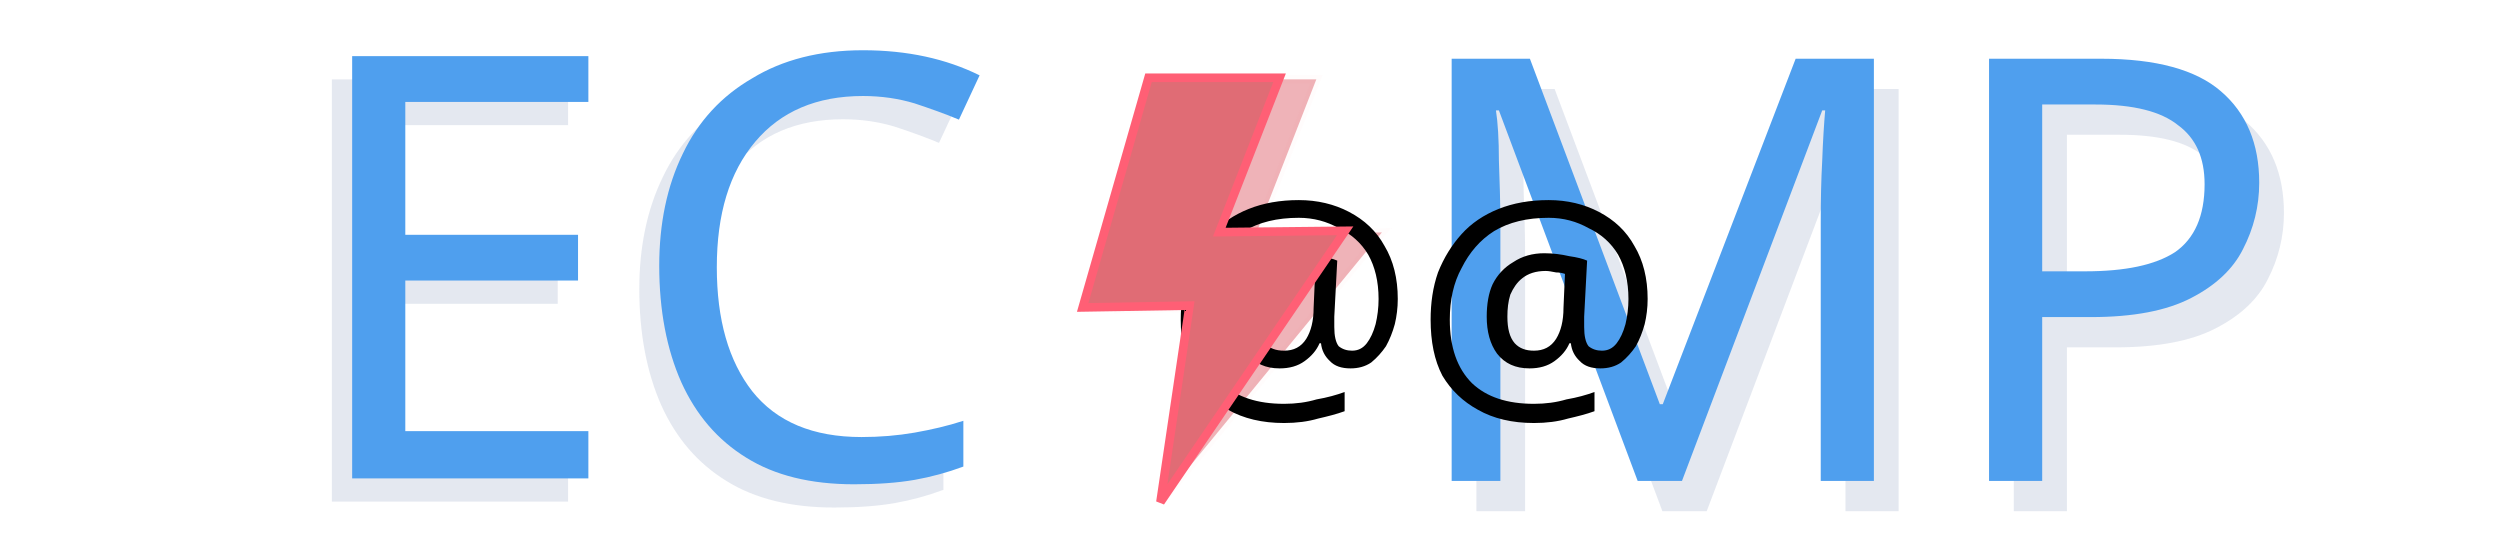
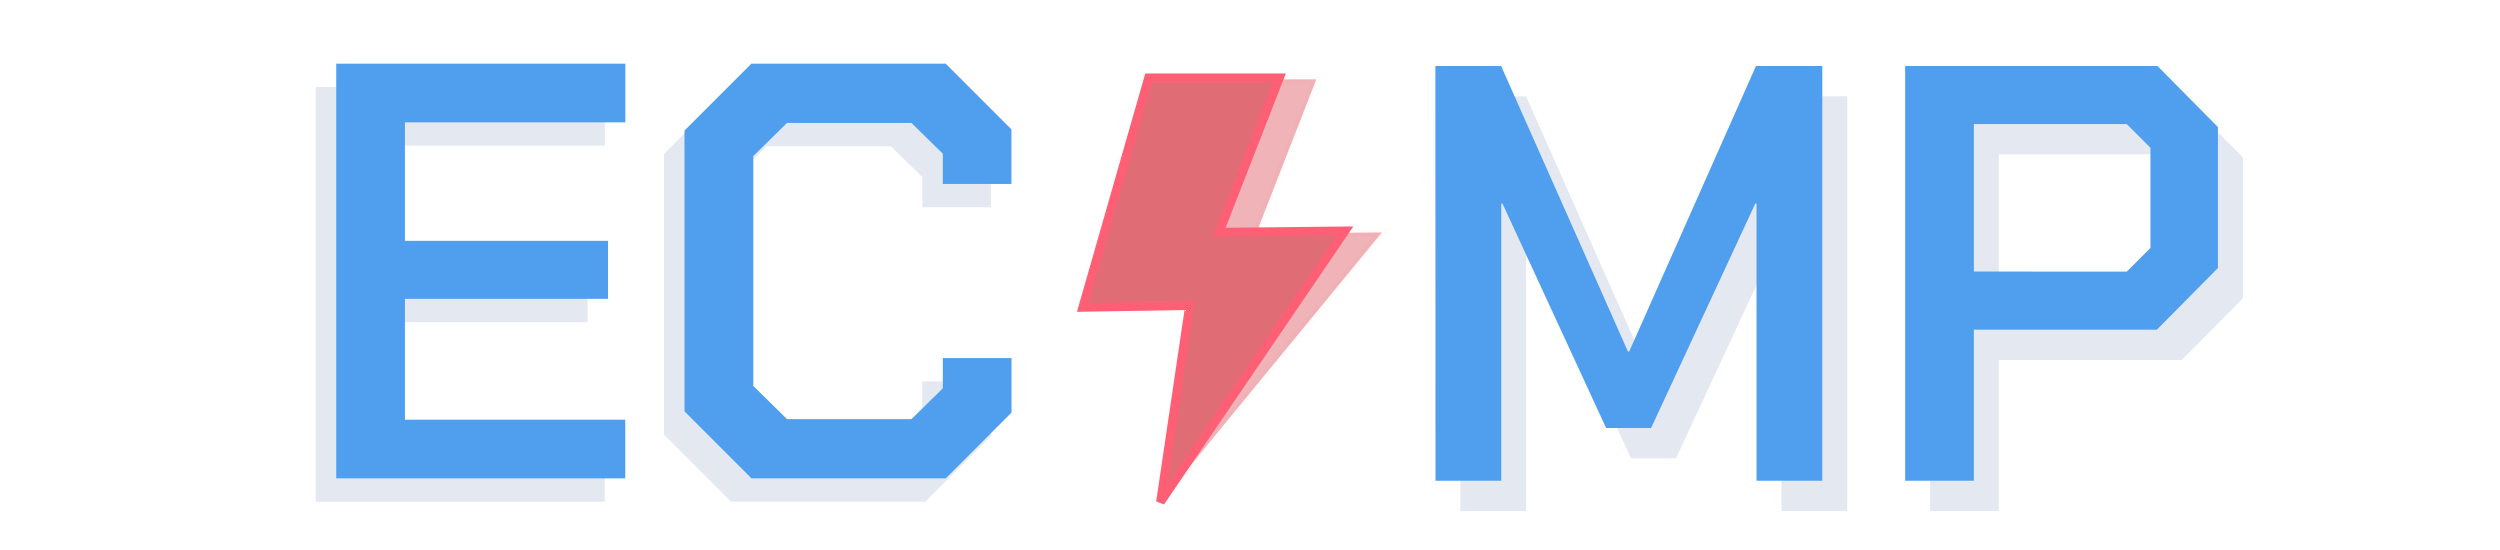
<svg xmlns="http://www.w3.org/2000/svg" id="svg8" version="1.1" viewBox="0 0 26.458 5.821" height="22" width="100">
  <defs id="defs2" />
  <g transform="translate(0,-291.1792)" id="layer1">
    <path id="path162-3" d="m 12.544,292.019 h 1.387 l -0.638,1.634 1.332,-0.014 -2.344,2.854 0.698,-2.062 -1.131,0.019 z" style="fill:#e06c75;fill-opacity:0.512;stroke:#ff5f75;stroke-width:0.091px;stroke-linecap:butt;stroke-linejoin:miter;stroke-opacity:0.016" />
-     <flowRoot transform="matrix(0.2776847,0,0,0.2776847,2.25308,214.1329)" style="font-style:normal;font-variant:normal;font-weight:normal;font-stretch:normal;font-size:40px;line-height:1.25;font-family:'Chakra Petch';-inkscape-font-specification:'Chakra Petch';letter-spacing:0px;word-spacing:0px;fill:#000000;fill-opacity:1;stroke:none" id="flowRoot26" xml:space="preserve">
-       <flowRegion style="font-style:normal;font-variant:normal;font-weight:normal;font-stretch:normal;font-family:'Chakra Petch';-inkscape-font-specification:'Chakra Petch'" id="flowRegion28">
-         <rect style="font-style:normal;font-variant:normal;font-weight:normal;font-stretch:normal;font-family:'Chakra Petch';-inkscape-font-specification:'Chakra Petch'" y="0.023" x="0" height="70.211" width="300.203" id="rect30" />
-       </flowRegion>
-       <flowPara id="flowPara32" />
-     </flowRoot>
-     <text id="text36" y="295.56" x="4.327" style="font-style:normal;font-weight:normal;font-size:2.939px;line-height:1.25;font-family:sans-serif;letter-spacing:0px;word-spacing:0px;fill:#000000;fill-opacity:1;stroke:none;stroke-width:0.073" xml:space="preserve">
-       <tspan style="stroke-width:0.073" y="298.16" x="4.327" id="tspan34" />
-     </text>
-     <text id="text40" y="295.526" x="3.933" style="font-style:normal;font-weight:normal;font-size:2.939px;line-height:1.25;font-family:sans-serif;letter-spacing:0px;word-spacing:0px;fill:#000000;fill-opacity:1;stroke:none;stroke-width:0.073" xml:space="preserve">
-       <tspan style="stroke-width:0.073" y="298.126" x="3.933" id="tspan38" />
-     </text>
-     <text id="text48" y="296.489" x="2.902" style="font-style:normal;font-weight:normal;font-size:6.27px;line-height:1.25;font-family:sans-serif;letter-spacing:0px;word-spacing:0px;fill:#dce1ec;fill-opacity:0.784;stroke:none;stroke-width:0.073" xml:space="preserve">
-       <tspan style="font-style:normal;font-variant:normal;font-weight:normal;font-stretch:normal;font-size:6.27px;font-family:'Chakra Petch SemiBold';-inkscape-font-specification:'Chakra Petch SemiBold, ';fill:#dce1ec;fill-opacity:0.784;stroke-width:0.073" y="296.489" x="2.902" id="tspan46">EC</tspan>
-     </text>
-     <text id="text48-3" y="296.242" x="3.119" style="font-style:normal;font-weight:normal;font-size:6.27px;line-height:1.25;font-family:sans-serif;letter-spacing:0px;word-spacing:0px;fill:#4f9fee;fill-opacity:1;stroke:none;stroke-width:0.073" xml:space="preserve">
-       <tspan style="font-style:normal;font-variant:normal;font-weight:normal;font-stretch:normal;font-size:6.27px;font-family:'Chakra Petch SemiBold';-inkscape-font-specification:'Chakra Petch SemiBold, ';fill:#4f9fee;fill-opacity:1;stroke-width:0.073" y="296.242" x="3.119" id="tspan46-2">EC</tspan>
-     </text>
-     <text id="text52-1" y="296.587" x="15.016" style="font-style:normal;font-weight:normal;font-size:6.27px;line-height:1.25;font-family:sans-serif;letter-spacing:0px;word-spacing:0px;fill:#dce1ec;fill-opacity:0.784;stroke:none;stroke-width:0.073" xml:space="preserve">
-       <tspan style="font-style:normal;font-variant:normal;font-weight:normal;font-stretch:normal;font-size:6.27px;font-family:'Chakra Petch SemiBold';-inkscape-font-specification:'Chakra Petch SemiBold, ';fill:#dce1ec;fill-opacity:0.784;stroke-width:0.073" y="296.587" x="15.016" id="tspan50-5">MP</tspan>
-     </text>
-     <text id="text52-1-9" y="296.267" x="14.752" style="font-style:normal;font-weight:normal;font-size:6.27px;line-height:1.25;font-family:sans-serif;letter-spacing:0px;word-spacing:0px;fill:#4f9fee;fill-opacity:1;stroke:none;stroke-width:0.073" xml:space="preserve">
-       <tspan style="font-style:normal;font-variant:normal;font-weight:normal;font-stretch:normal;font-size:6.27px;font-family:'Chakra Petch SemiBold';-inkscape-font-specification:'Chakra Petch SemiBold, ';fill:#4f9fee;fill-opacity:1;stroke-width:0.073" y="296.267" x="14.752" id="tspan50-5-9">MP</tspan>
-     </text>
-     <text id="text4737" y="294" x="12.375" style="font-style:normal;font-variant:normal;font-weight:normal;font-stretch:normal;font-size:2.939px;line-height:1.25;font-family:D050000L;-inkscape-font-specification:D050000L;letter-spacing:0px;word-spacing:0px;fill:#000000;fill-opacity:1;stroke:none;stroke-width:0.073" xml:space="preserve">
-       <tspan id="tspan4759" style="stroke-width:0.073" y="296.886" x="12.375" />
-     </text>
-     <text id="text104" y="293.403" x="12.22" style="font-style:normal;font-variant:normal;font-weight:normal;font-stretch:normal;font-size:2.939px;line-height:1.25;font-family:'Thunder Lord';-inkscape-font-specification:'Thunder Lord';letter-spacing:0px;word-spacing:0px;fill:#000000;fill-opacity:1;stroke:none;stroke-width:0.073" xml:space="preserve">
-       <tspan style="stroke-width:0.073" y="296.055" x="12.22" id="tspan102" />
-     </text>
-     <text id="text108" y="295.389" x="12.323" style="font-style:normal;font-variant:normal;font-weight:normal;font-stretch:normal;font-size:2.939px;line-height:1.25;font-family:'Thunder Lord';-inkscape-font-specification:'Thunder Lord';letter-spacing:0px;word-spacing:0px;fill:#000000;fill-opacity:1;stroke:none;stroke-width:0.073" xml:space="preserve">
-       <tspan style="stroke-width:0.073" y="295.389" x="12.323" id="tspan106">@@</tspan>
-     </text>
-     <text id="text112" y="293.18" x="13.008" style="font-style:normal;font-variant:normal;font-weight:normal;font-stretch:normal;font-size:2.939px;line-height:1.25;font-family:'Thunder Lord';-inkscape-font-specification:'Thunder Lord';letter-spacing:0px;word-spacing:0px;fill:#000000;fill-opacity:1;stroke:none;stroke-width:0.073" xml:space="preserve">
-       <tspan style="stroke-width:0.073" y="295.833" x="13.008" id="tspan110" />
-     </text>
+     <g id="flowRoot26" style="font-style:normal;font-variant:normal;font-weight:normal;font-stretch:normal;font-size:40px;line-height:1.25;font-family:'Chakra Petch';-inkscape-font-specification:'Chakra Petch';letter-spacing:0px;word-spacing:0px;fill:#000000;fill-opacity:1;stroke:none" transform="matrix(0.2776847,0,0,0.2776847,2.25308,214.1329)" />
+     <g id="text36" style="font-style:normal;font-weight:normal;font-size:2.939px;line-height:1.25;font-family:sans-serif;letter-spacing:0px;word-spacing:0px;fill:#000000;fill-opacity:1;stroke:none;stroke-width:0.073" />
+     <g id="text40" style="font-style:normal;font-weight:normal;font-size:2.939px;line-height:1.25;font-family:sans-serif;letter-spacing:0px;word-spacing:0px;fill:#000000;fill-opacity:1;stroke:none;stroke-width:0.073" />
+     <g id="text48" style="font-style:normal;font-weight:normal;font-size:6.27px;line-height:1.25;font-family:sans-serif;letter-spacing:0px;word-spacing:0px;fill:#dce1ec;fill-opacity:0.784;stroke:none;stroke-width:0.073" aria-label="EC">
+       <path id="path2203" style="font-style:normal;font-variant:normal;font-weight:normal;font-stretch:normal;font-size:6.27px;font-family:'Chakra Petch SemiBold';-inkscape-font-specification:'Chakra Petch SemiBold, ';fill:#dce1ec;fill-opacity:0.784;stroke-width:0.073" d="m 3.341,292.1 h 3.06 v 0.621 H 4.068 v 1.254 h 2.15 v 0.614 H 4.068 v 1.279 h 2.332 v 0.621 H 3.341 Z" />
+       <path id="path2205" style="font-style:normal;font-variant:normal;font-weight:normal;font-stretch:normal;font-size:6.27px;font-family:'Chakra Petch SemiBold';-inkscape-font-specification:'Chakra Petch SemiBold, ';fill:#dce1ec;fill-opacity:0.784;stroke-width:0.073" d="m 7.027,295.78 v -2.972 l 0.708,-0.708 h 2.056 l 0.696,0.696 v 0.577 H 9.761 v -0.32 L 9.428,292.727 H 8.112 l -0.357,0.351 v 2.433 l 0.357,0.351 h 1.317 l 0.332,-0.326 v -0.32 h 0.727 v 0.577 l -0.696,0.696 h -2.056 z" />
+     </g>
+     <g id="text48-3" style="font-style:normal;font-weight:normal;font-size:6.27px;line-height:1.25;font-family:sans-serif;letter-spacing:0px;word-spacing:0px;fill:#4f9fee;fill-opacity:1;stroke:none;stroke-width:0.073" aria-label="EC">
+       <path id="path2198" style="font-style:normal;font-variant:normal;font-weight:normal;font-stretch:normal;font-size:6.27px;font-family:'Chakra Petch SemiBold';-inkscape-font-specification:'Chakra Petch SemiBold, ';fill:#4f9fee;fill-opacity:1;stroke-width:0.073" d="m 3.558,291.853 h 3.06 v 0.621 H 4.285 v 1.254 h 2.15 v 0.614 H 4.285 v 1.279 h 2.332 v 0.621 H 3.558 Z" />
+       <path id="path2200" style="font-style:normal;font-variant:normal;font-weight:normal;font-stretch:normal;font-size:6.27px;font-family:'Chakra Petch SemiBold';-inkscape-font-specification:'Chakra Petch SemiBold, ';fill:#4f9fee;fill-opacity:1;stroke-width:0.073" d="m 7.244,295.533 v -2.972 l 0.708,-0.708 h 2.056 l 0.696,0.696 v 0.577 H 9.978 v -0.32 L 9.646,292.48 H 8.329 l -0.357,0.351 v 2.433 l 0.357,0.351 h 1.317 l 0.332,-0.326 v -0.32 h 0.727 v 0.577 l -0.696,0.696 H 7.953 Z" />
+     </g>
+     <g id="text52-1" style="font-style:normal;font-weight:normal;font-size:6.27px;line-height:1.25;font-family:sans-serif;letter-spacing:0px;word-spacing:0px;fill:#dce1ec;fill-opacity:0.784;stroke:none;stroke-width:0.073" aria-label="MP">
+       <path id="path2213" style="font-style:normal;font-variant:normal;font-weight:normal;font-stretch:normal;font-size:6.27px;font-family:'Chakra Petch SemiBold';-inkscape-font-specification:'Chakra Petch SemiBold, ';fill:#dce1ec;fill-opacity:0.784;stroke-width:0.073" d="m 15.455,292.199 h 0.696 l 1.342,3.022 h 0.013 l 1.342,-3.022 h 0.702 v 4.389 h -0.696 v -2.934 h -0.013 l -1.103,2.376 h -0.476 l -1.097,-2.376 h -0.013 v 2.934 h -0.696 z" />
+       <path id="path2215" style="font-style:normal;font-variant:normal;font-weight:normal;font-stretch:normal;font-size:6.27px;font-family:'Chakra Petch SemiBold';-inkscape-font-specification:'Chakra Petch SemiBold, ';fill:#dce1ec;fill-opacity:0.784;stroke-width:0.073" d="m 20.427,292.199 h 2.671 l 0.639,0.646 v 1.492 l -0.646,0.652 h -1.937 v 1.599 h -0.727 z m 2.345,2.176 0.251,-0.251 v -1.06 l -0.251,-0.251 h -1.618 v 1.561 z" />
+     </g>
+     <g id="text52-1-9" style="font-style:normal;font-weight:normal;font-size:6.27px;line-height:1.25;font-family:sans-serif;letter-spacing:0px;word-spacing:0px;fill:#4f9fee;fill-opacity:1;stroke:none;stroke-width:0.073" aria-label="MP">
+       <path id="path2208" style="font-style:normal;font-variant:normal;font-weight:normal;font-stretch:normal;font-size:6.27px;font-family:'Chakra Petch SemiBold';-inkscape-font-specification:'Chakra Petch SemiBold, ';fill:#4f9fee;fill-opacity:1;stroke-width:0.073" d="m 15.191,291.878 h 0.696 l 1.342,3.022 h 0.013 l 1.342,-3.022 h 0.702 v 4.389 h -0.696 v -2.934 h -0.013 l -1.103,2.376 h -0.476 l -1.097,-2.376 h -0.013 v 2.934 h -0.696 z" />
+       <path id="path2210" style="font-style:normal;font-variant:normal;font-weight:normal;font-stretch:normal;font-size:6.27px;font-family:'Chakra Petch SemiBold';-inkscape-font-specification:'Chakra Petch SemiBold, ';fill:#4f9fee;fill-opacity:1;stroke-width:0.073" d="m 20.163,291.878 h 2.671 l 0.639,0.646 v 1.492 l -0.646,0.652 h -1.937 v 1.599 h -0.727 z m 2.345,2.176 0.251,-0.251 v -1.06 l -0.251,-0.251 h -1.618 v 1.561 z" />
+     </g>
+     <g id="text4737" style="font-style:normal;font-variant:normal;font-weight:normal;font-stretch:normal;font-size:2.939px;line-height:1.25;font-family:D050000L;-inkscape-font-specification:D050000L;letter-spacing:0px;word-spacing:0px;fill:#000000;fill-opacity:1;stroke:none;stroke-width:0.073" />
+     <g id="text104" style="font-style:normal;font-variant:normal;font-weight:normal;font-stretch:normal;font-size:2.939px;line-height:1.25;font-family:'Thunder Lord';-inkscape-font-specification:'Thunder Lord';letter-spacing:0px;word-spacing:0px;fill:#000000;fill-opacity:1;stroke:none;stroke-width:0.073" />
+     <g id="text108" style="font-style:normal;font-variant:normal;font-weight:normal;font-stretch:normal;font-size:2.939px;line-height:1.25;font-family:'Thunder Lord';-inkscape-font-specification:'Thunder Lord';letter-spacing:0px;word-spacing:0px;fill:#000000;fill-opacity:1;stroke:none;stroke-width:0.073" aria-label="@@" />
+     <g id="text112" style="font-style:normal;font-variant:normal;font-weight:normal;font-stretch:normal;font-size:2.939px;line-height:1.25;font-family:'Thunder Lord';-inkscape-font-specification:'Thunder Lord';letter-spacing:0px;word-spacing:0px;fill:#000000;fill-opacity:1;stroke:none;stroke-width:0.073" />
    <path id="path162" d="m 12.155,292.002 h 1.387 l -0.638,1.634 1.332,-0.014 -1.955,2.871 0.308,-2.079 -1.131,0.019 z" style="fill:#e06c75;fill-opacity:1;stroke:#ff5f75;stroke-width:0.091px;stroke-linecap:butt;stroke-linejoin:miter;stroke-opacity:1" />
  </g>
</svg>
